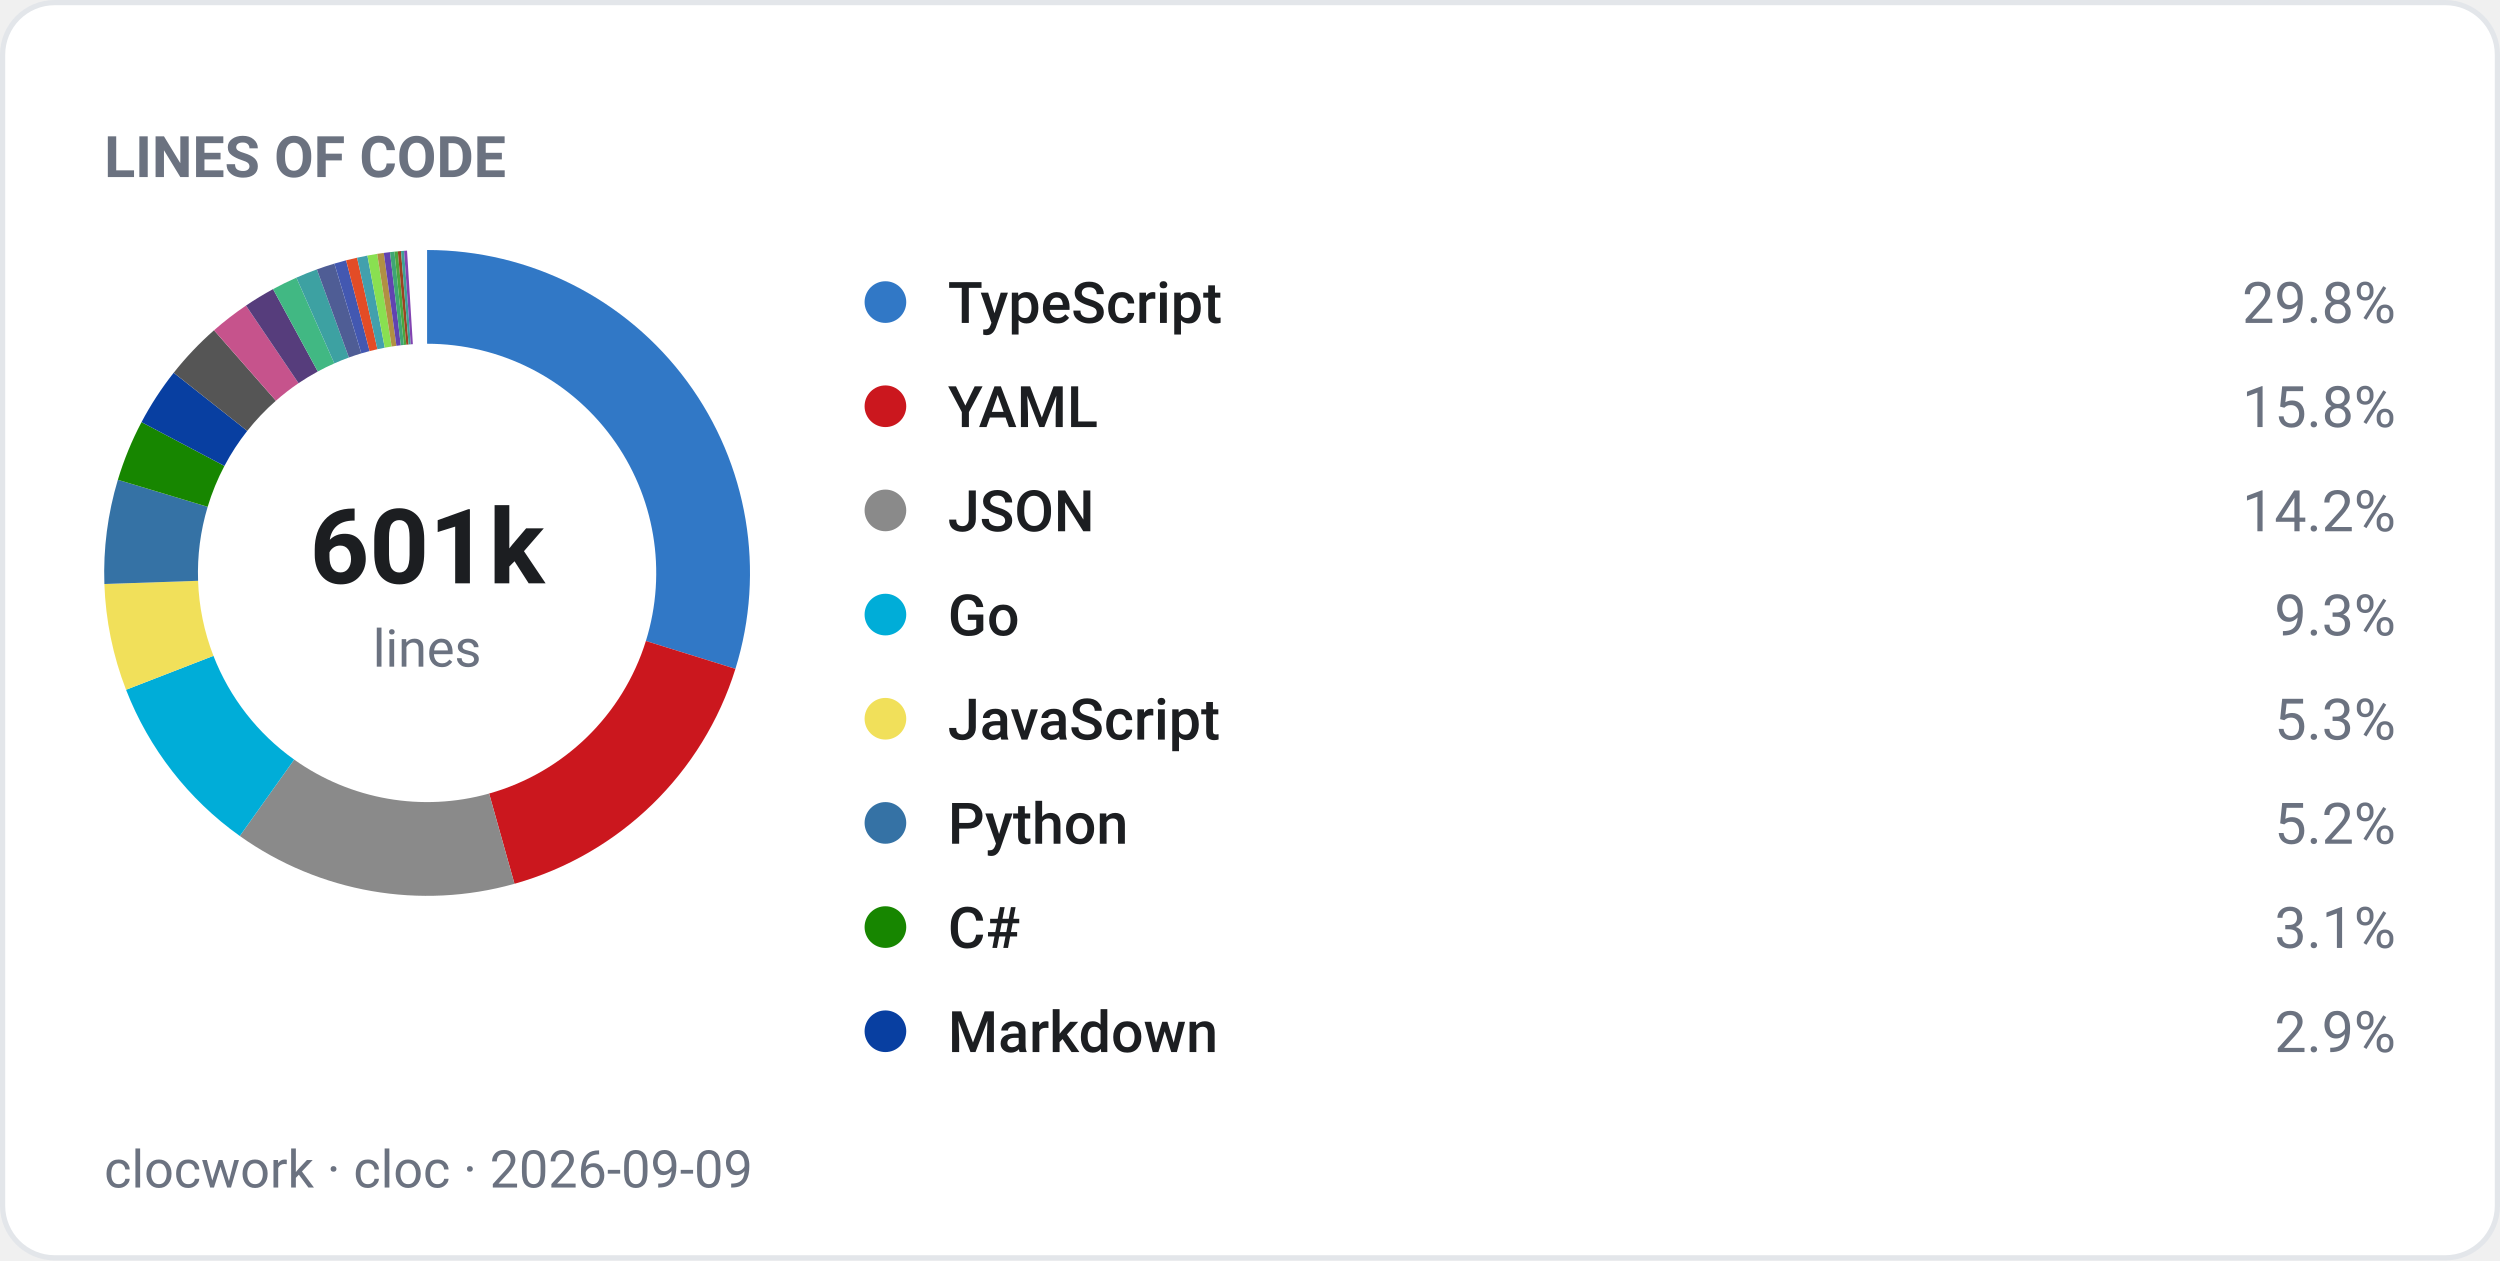
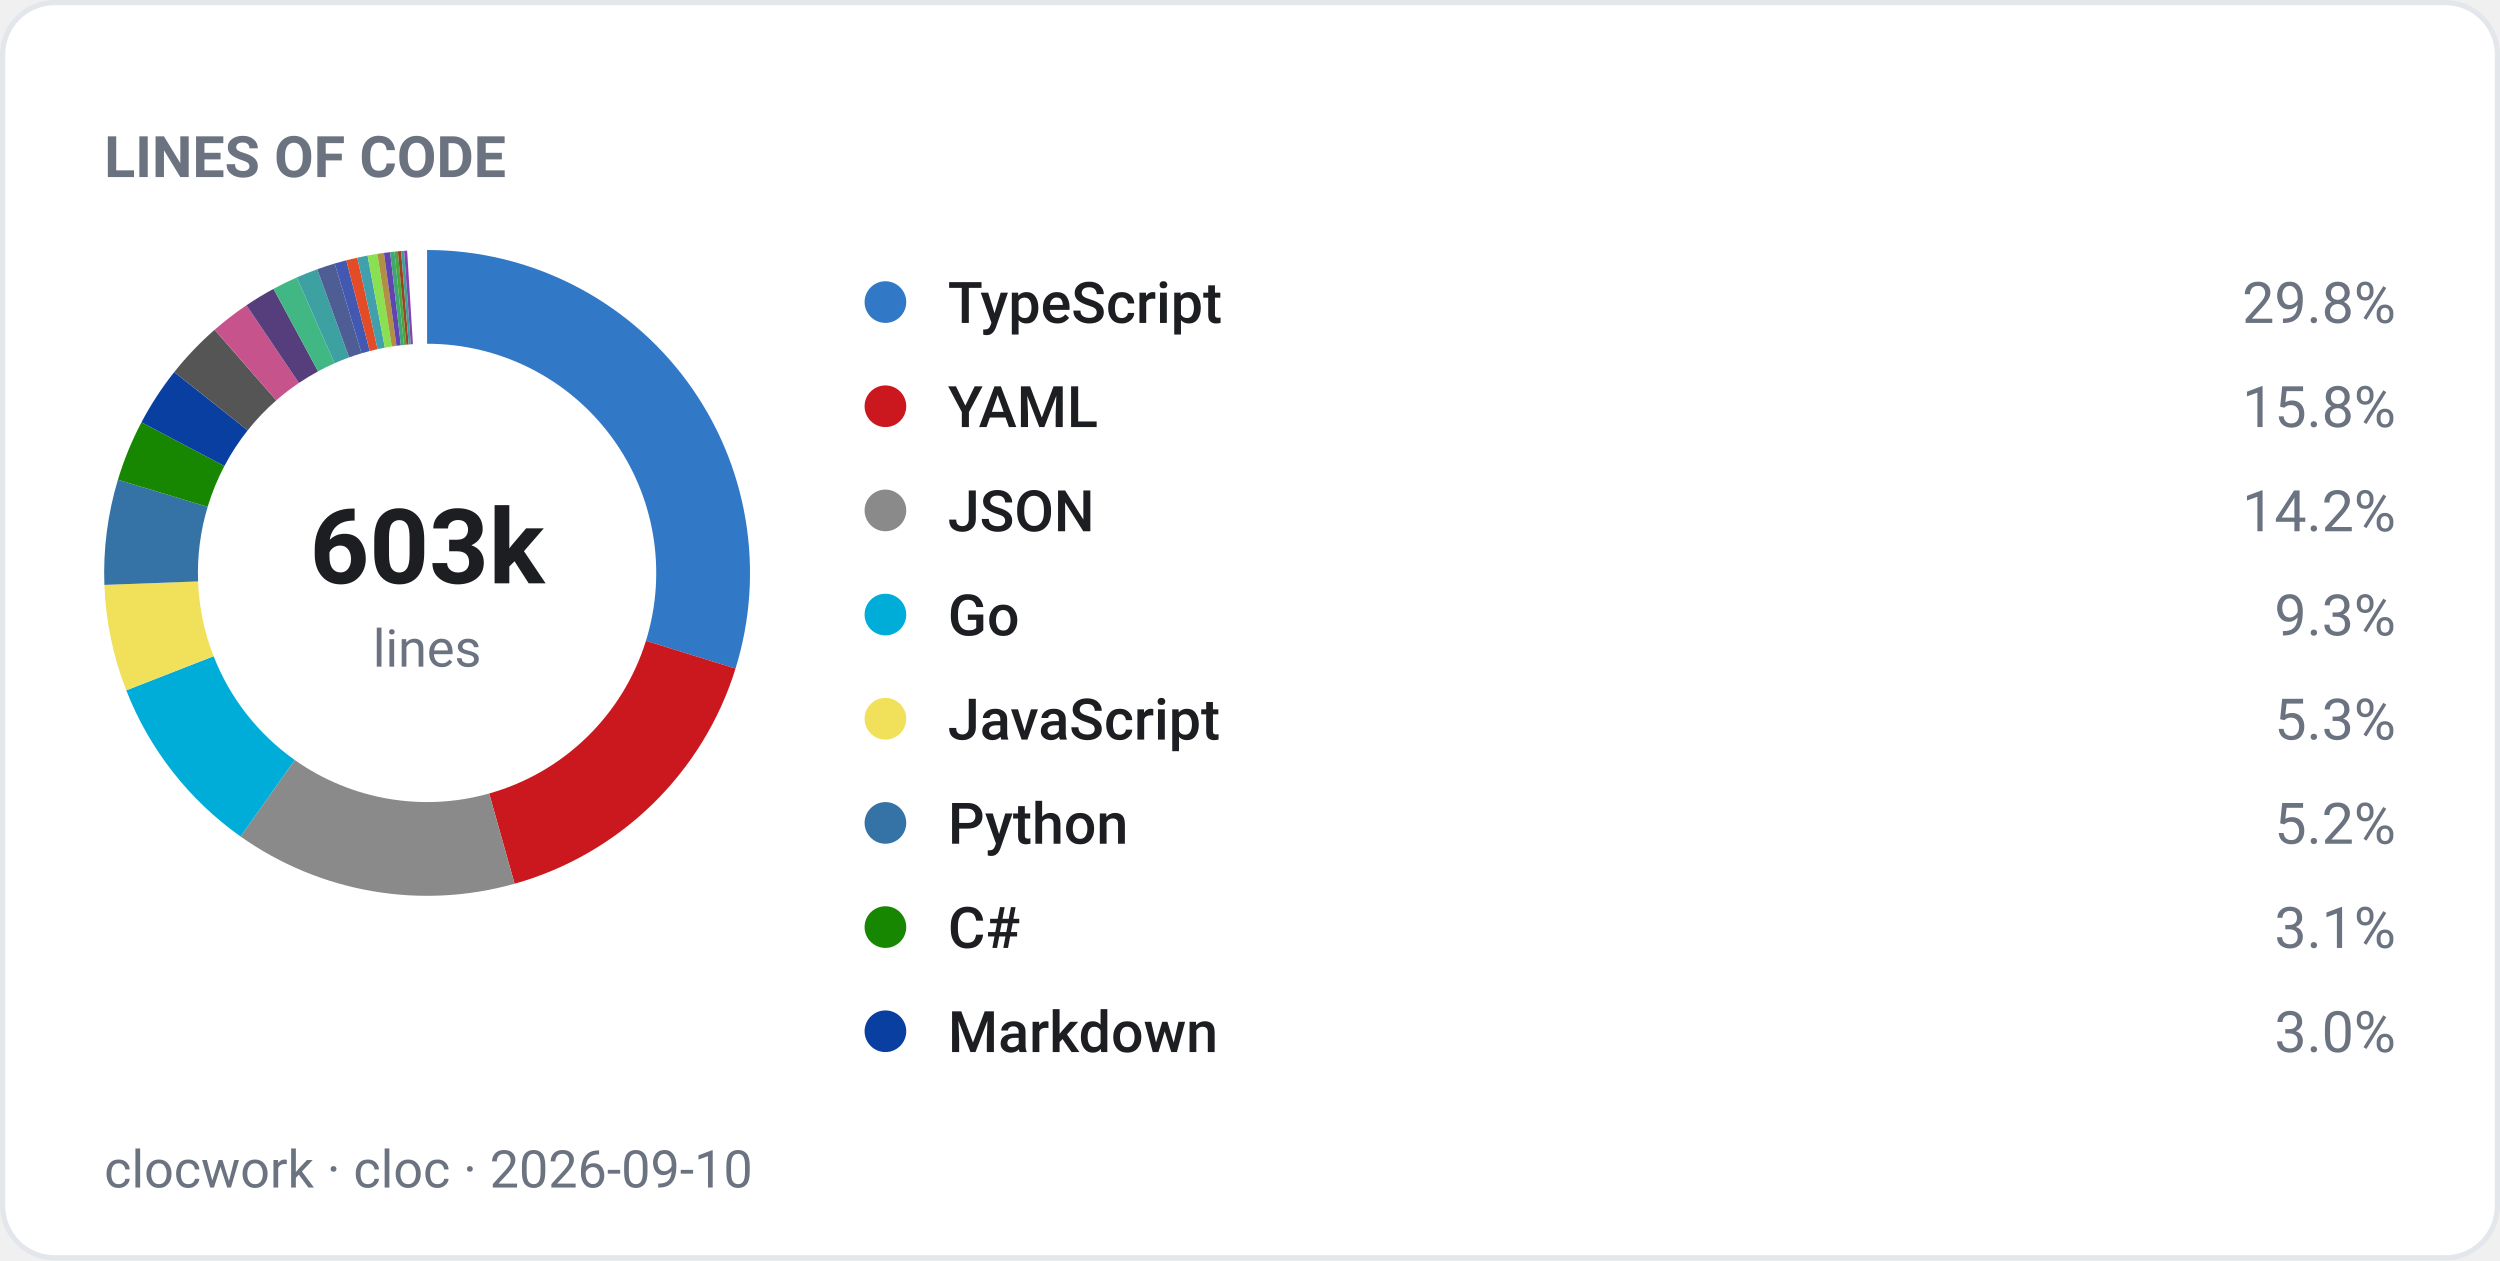
- <svg xmlns="http://www.w3.org/2000/svg" width="480" height="242" viewBox="0 0 480 242" role="img" aria-label="Lines of code by language: 601 002 in total">
+ <svg xmlns="http://www.w3.org/2000/svg" width="480" height="242" viewBox="0 0 480 242" role="img" aria-label="Lines of code by language: 602 818 in total">
  <style>
    .bg { fill: #ffffff; stroke: #e3e6ea; }
    .title { fill: #6b7280; }
    .figure { fill: #1c1e21; }
    .label { fill: #1c1e21; }
    .muted { fill: #6b7280; }
    .track { fill: #eceff3; }
    @media (prefers-color-scheme: dark) {
      .bg { fill: #0f1115; stroke: #262b33; }
      .title { fill: #9aa3af; }
      .figure { fill: #e6e8eb; }
      .label { fill: #e6e8eb; }
      .muted { fill: #9aa3af; }
      .track { fill: #22262e; }
    }
    .l0 { fill: #3178c6; }
    .l1 { fill: #cb171e; }
    .l2 { fill: #8a8a8a; }
    .l3 { fill: #00add8; }
    .l4 { fill: #f1e05a; }
    .l5 { fill: #3572a5; }
    .l6 { fill: #178600; }
    .l7 { fill: #083fa1; }
    .l8 { fill: #555555; }
    .l9 { fill: #c6538c; }
    .l10 { fill: #563d7c; }
    .l11 { fill: #41b883; }
    .l12 { fill: #3da1a2; }
    .l13 { fill: #4f5d95; }
    .l14 { fill: #4358b1; }
    .l15 { fill: #e34c26; }
    .l16 { fill: #42a0ad; }
    .l17 { fill: #89e051; }
    .l18 { fill: #b19043; }
    .l19 { fill: #6143b1; }
    .l20 { fill: #3fa674; }
    .l21 { fill: #4ba63f; }
    .l22 { fill: #9c4221; }
    .l23 { fill: #3da295; }
    .l24 { fill: #8243b1; }
    .l25 { fill: #3da298; }
    .l26 { fill: #0060ac; }
    .l27 { fill: #427819; }
    .l28 { fill: #384d54; }
    .l29 { fill: #e38c00; }
    .l30 { fill: #6ba23d; }
    .l31 { fill: #9e9e9e; }
    .l32 { fill: #40a1aa; }
    .l33 { fill: #b14387; }
    .l34 { fill: #d1dbe0; }
    .l35 { fill: #5443b1; }
    .l36 { fill: #0298c3; }
    .l37 { fill: #3fa667; }
    .l38 { fill: #3fa655; }
    .l39 { fill: #b17543; }
    .l40 { fill: #3fa684; }
    .l41 { fill: #4398b1; }
    @media (prefers-color-scheme: dark) {
      .l0 { fill: #3178c6; }
      .l1 { fill: #cb171e; }
      .l2 { fill: #8a8a8a; }
      .l3 { fill: #00add8; }
      .l4 { fill: #f1e05a; }
      .l5 { fill: #3572a5; }
      .l6 { fill: #178600; }
      .l7 { fill: #0b56db; }
      .l8 { fill: #626262; }
      .l9 { fill: #c6538c; }
      .l10 { fill: #7251a5; }
      .l11 { fill: #41b883; }
      .l12 { fill: #43b0b1; }
      .l13 { fill: #515f98; }
      .l14 { fill: #445ab5; }
      .l15 { fill: #e34c26; }
      .l16 { fill: #43a3b1; }
      .l17 { fill: #89e051; }
      .l18 { fill: #b19043; }
      .l19 { fill: #6b4dbc; }
      .l20 { fill: #43b17c; }
      .l21 { fill: #50b143; }
      .l22 { fill: #a04422; }
      .l23 { fill: #43b1a3; }
      .l24 { fill: #8243b1; }
      .l25 { fill: #43b1a6; }
      .l26 { fill: #0063b1; }
      .l27 { fill: #427819; }
      .l28 { fill: #4a6670; }
      .l29 { fill: #e38c00; }
      .l30 { fill: #75b143; }
      .l31 { fill: #9e9e9e; }
      .l32 { fill: #43a8b1; }
      .l33 { fill: #b14387; }
      .l34 { fill: #d1dbe0; }
      .l35 { fill: #6151bd; }
      .l36 { fill: #0298c3; }
      .l37 { fill: #43b16e; }
      .l38 { fill: #43b15b; }
      .l39 { fill: #b17543; }
      .l40 { fill: #43b18d; }
      .l41 { fill: #4398b1; }
    }
</style>
  <rect class="bg" fill="#ffffff" stroke="#e3e6ea" x="0.5" y="0.5" width="479" height="241" rx="10" />
  <text x="20" y="34" class="title" fill="#6b7280" font-family="-apple-system,BlinkMacSystemFont,'Segoe UI',Roboto,Helvetica,Arial,sans-serif" font-size="11" font-weight="600" text-anchor="start">LINES OF CODE</text>
-   <path class="l0" d="M82.00 48.00A62 62 0 0 1 141.20 128.42L124.01 123.07A44 44 0 0 0 82.00 66.00Z" fill="#3178c6" />
-   <path class="l1" d="M141.20 128.42A62 62 0 0 1 98.78 169.69L93.91 152.36A44 44 0 0 0 124.01 123.07Z" fill="#cb171e" />
-   <path class="l2" d="M98.78 169.69A62 62 0 0 1 46.04 160.51L56.48 145.84A44 44 0 0 0 93.91 152.36Z" fill="#8a8a8a" />
-   <path class="l3" d="M46.04 160.51A62 62 0 0 1 24.20 132.43L40.98 125.92A44 44 0 0 0 56.48 145.84Z" fill="#00add8" />
-   <path class="l4" d="M24.20 132.43A62 62 0 0 1 20.04 112.13L38.03 111.51A44 44 0 0 0 40.98 125.92Z" fill="#f1e05a" />
-   <path class="l5" d="M20.04 112.13A62 62 0 0 1 22.63 92.12L39.87 97.31A44 44 0 0 0 38.03 111.51Z" fill="#3572a5" />
-   <path class="l6" d="M22.63 92.12A62 62 0 0 1 27.17 81.05L43.09 89.46A44 44 0 0 0 39.87 97.31Z" fill="#178600" />
-   <path class="l7" d="M27.17 81.05A62 62 0 0 1 33.35 71.57L47.47 82.73A44 44 0 0 0 43.09 89.46Z" fill="#083fa1" />
-   <path class="l8" d="M33.35 71.57A62 62 0 0 1 41.09 63.41L52.97 76.94A44 44 0 0 0 47.47 82.73Z" fill="#555555" />
-   <path class="l9" d="M41.09 63.41A62 62 0 0 1 47.23 58.67L57.32 73.57A44 44 0 0 0 52.97 76.94Z" fill="#c6538c" />
-   <path class="l10" d="M47.23 58.67A62 62 0 0 1 52.42 55.51L61.01 71.33A44 44 0 0 0 57.32 73.57Z" fill="#563d7c" />
-   <path class="l11" d="M52.42 55.51A62 62 0 0 1 56.90 53.31L64.19 69.77A44 44 0 0 0 61.01 71.33Z" fill="#41b883" />
-   <path class="l12" d="M56.90 53.31A62 62 0 0 1 60.84 51.72L66.99 68.64A44 44 0 0 0 64.19 69.77Z" fill="#3da1a2" />
-   <path class="l13" d="M60.84 51.72A62 62 0 0 1 64.20 50.61L69.37 67.85A44 44 0 0 0 66.99 68.64Z" fill="#4f5d95" />
-   <path class="l14" d="M64.20 50.61A62 62 0 0 1 66.45 49.98L70.96 67.41A44 44 0 0 0 69.37 67.85Z" fill="#4358b1" />
-   <path class="l15" d="M66.45 49.98A62 62 0 0 1 68.56 49.48L72.46 67.05A44 44 0 0 0 70.96 67.41Z" fill="#e34c26" />
-   <path class="l16" d="M68.56 49.48A62 62 0 0 1 70.54 49.07L73.87 66.76A44 44 0 0 0 72.46 67.05Z" fill="#42a0ad" />
-   <path class="l17" d="M70.54 49.07A62 62 0 0 1 72.42 48.74L75.20 66.53A44 44 0 0 0 73.87 66.76Z" fill="#89e051" />
-   <path class="l18" d="M72.42 48.74A62 62 0 0 1 73.69 48.56L76.11 66.40A44 44 0 0 0 75.20 66.53Z" fill="#b19043" />
-   <path class="l19" d="M73.69 48.56A62 62 0 0 1 74.88 48.41L76.95 66.29A44 44 0 0 0 76.11 66.40Z" fill="#6143b1" />
-   <path class="l20" d="M74.88 48.41A62 62 0 0 1 75.73 48.32L77.55 66.23A44 44 0 0 0 76.95 66.29Z" fill="#3fa674" />
-   <path class="l21" d="M75.73 48.32A62 62 0 0 1 76.38 48.26L78.01 66.18A44 44 0 0 0 77.55 66.23Z" fill="#4ba63f" />
-   <path class="l22" d="M76.38 48.26A62 62 0 0 1 76.99 48.20L78.45 66.14A44 44 0 0 0 78.01 66.18Z" fill="#9c4221" />
-   <path class="l23" d="M76.99 48.20A62 62 0 0 1 77.58 48.16L78.86 66.11A44 44 0 0 0 78.45 66.14Z" fill="#3da295" />
-   <path class="l24" d="M77.58 48.16A62 62 0 0 1 78.15 48.12L79.27 66.08A44 44 0 0 0 78.86 66.11Z" fill="#8243b1" />
-   <text x="82" y="112" class="figure" fill="#1c1e21" font-family="-apple-system,BlinkMacSystemFont,'Segoe UI',Roboto,Helvetica,Arial,sans-serif" font-size="20" font-weight="700" text-anchor="middle">601k</text>
+   <path class="l0" d="M82.00 48.00A62 62 0 0 1 141.22 128.37L124.02 123.04A44 44 0 0 0 82.00 66.00Z" fill="#3178c6" />
+   <path class="l1" d="M141.22 128.37A62 62 0 0 1 98.80 169.68L93.92 152.35A44 44 0 0 0 124.02 123.04Z" fill="#cb171e" />
+   <path class="l2" d="M98.80 169.68A62 62 0 0 1 46.19 160.61L56.59 145.92A44 44 0 0 0 93.92 152.35Z" fill="#8a8a8a" />
+   <path class="l3" d="M46.19 160.61A62 62 0 0 1 24.24 132.54L41.01 125.99A44 44 0 0 0 56.59 145.92Z" fill="#00add8" />
+   <path class="l4" d="M24.24 132.54A62 62 0 0 1 20.04 112.30L38.03 111.63A44 44 0 0 0 41.01 125.99Z" fill="#f1e05a" />
+   <path class="l5" d="M20.04 112.30A62 62 0 0 1 22.64 92.11L39.87 97.31A44 44 0 0 0 38.03 111.63Z" fill="#3572a5" />
+   <path class="l6" d="M22.64 92.11A62 62 0 0 1 27.16 81.08L43.08 89.48A44 44 0 0 0 39.87 97.31Z" fill="#178600" />
+   <path class="l7" d="M27.16 81.08A62 62 0 0 1 33.45 71.44L47.55 82.63A44 44 0 0 0 43.08 89.48Z" fill="#083fa1" />
+   <path class="l8" d="M33.45 71.44A62 62 0 0 1 41.20 63.32L53.04 76.87A44 44 0 0 0 47.55 82.63Z" fill="#555555" />
+   <path class="l9" d="M41.20 63.32A62 62 0 0 1 47.32 58.61L57.39 73.53A44 44 0 0 0 53.04 76.87Z" fill="#c6538c" />
+   <path class="l10" d="M47.32 58.61A62 62 0 0 1 52.51 55.46L61.07 71.30A44 44 0 0 0 57.39 73.53Z" fill="#563d7c" />
+   <path class="l11" d="M52.51 55.46A62 62 0 0 1 56.98 53.27L64.24 69.74A44 44 0 0 0 61.07 71.30Z" fill="#41b883" />
+   <path class="l12" d="M56.98 53.27A62 62 0 0 1 60.91 51.70L67.03 68.62A44 44 0 0 0 64.24 69.74Z" fill="#3da1a2" />
+   <path class="l13" d="M60.91 51.70A62 62 0 0 1 64.26 50.59L69.41 67.84A44 44 0 0 0 67.03 68.62Z" fill="#4f5d95" />
+   <path class="l14" d="M64.26 50.59A62 62 0 0 1 66.49 49.97L70.99 67.40A44 44 0 0 0 69.41 67.84Z" fill="#4358b1" />
+   <path class="l15" d="M66.49 49.97A62 62 0 0 1 68.60 49.47L72.49 67.04A44 44 0 0 0 70.99 67.40Z" fill="#e34c26" />
+   <path class="l16" d="M68.60 49.47A62 62 0 0 1 70.57 49.06L73.89 66.75A44 44 0 0 0 72.49 67.04Z" fill="#42a0ad" />
+   <path class="l17" d="M70.57 49.06A62 62 0 0 1 72.45 48.74L75.22 66.53A44 44 0 0 0 73.89 66.75Z" fill="#89e051" />
+   <path class="l18" d="M72.45 48.74A62 62 0 0 1 73.72 48.56L76.12 66.39A44 44 0 0 0 75.22 66.53Z" fill="#b19043" />
+   <path class="l19" d="M73.72 48.56A62 62 0 0 1 74.90 48.41L76.96 66.29A44 44 0 0 0 76.12 66.39Z" fill="#6143b1" />
+   <path class="l20" d="M74.90 48.41A62 62 0 0 1 75.74 48.32L77.56 66.22A44 44 0 0 0 76.96 66.29Z" fill="#3fa674" />
+   <path class="l21" d="M75.74 48.32A62 62 0 0 1 76.39 48.25L78.02 66.18A44 44 0 0 0 77.56 66.22Z" fill="#4ba63f" />
+   <path class="l22" d="M76.39 48.25A62 62 0 0 1 77.01 48.20L78.46 66.14A44 44 0 0 0 78.02 66.18Z" fill="#9c4221" />
+   <path class="l23" d="M77.01 48.20A62 62 0 0 1 77.59 48.16L78.87 66.11A44 44 0 0 0 78.46 66.14Z" fill="#3da295" />
+   <path class="l24" d="M77.59 48.16A62 62 0 0 1 78.17 48.12L79.28 66.08A44 44 0 0 0 78.87 66.11Z" fill="#8243b1" />
+   <text x="82" y="112" class="figure" fill="#1c1e21" font-family="-apple-system,BlinkMacSystemFont,'Segoe UI',Roboto,Helvetica,Arial,sans-serif" font-size="20" font-weight="700" text-anchor="middle">603k</text>
  <text x="82" y="128" class="muted" fill="#6b7280" font-family="-apple-system,BlinkMacSystemFont,'Segoe UI',Roboto,Helvetica,Arial,sans-serif" font-size="10" font-weight="400" text-anchor="middle">lines</text>
  <circle class="l0" cx="170" cy="58" r="4" fill="#3178c6" />
  <text x="182" y="62" class="label" fill="#1c1e21" font-family="-apple-system,BlinkMacSystemFont,'Segoe UI',Roboto,Helvetica,Arial,sans-serif" font-size="11" font-weight="500" text-anchor="start">TypeScript</text>
  <text x="460" y="62" class="muted" fill="#6b7280" font-family="-apple-system,BlinkMacSystemFont,'Segoe UI',Roboto,Helvetica,Arial,sans-serif" font-size="11" font-weight="400" text-anchor="end">29.8%</text>
  <circle class="l1" cx="170" cy="78" r="4" fill="#cb171e" />
  <text x="182" y="82" class="label" fill="#1c1e21" font-family="-apple-system,BlinkMacSystemFont,'Segoe UI',Roboto,Helvetica,Arial,sans-serif" font-size="11" font-weight="500" text-anchor="start">YAML</text>
  <text x="460" y="82" class="muted" fill="#6b7280" font-family="-apple-system,BlinkMacSystemFont,'Segoe UI',Roboto,Helvetica,Arial,sans-serif" font-size="11" font-weight="400" text-anchor="end">15.8%</text>
  <circle class="l2" cx="170" cy="98" r="4" fill="#8a8a8a" />
  <text x="182" y="102" class="label" fill="#1c1e21" font-family="-apple-system,BlinkMacSystemFont,'Segoe UI',Roboto,Helvetica,Arial,sans-serif" font-size="11" font-weight="500" text-anchor="start">JSON</text>
  <text x="460" y="102" class="muted" fill="#6b7280" font-family="-apple-system,BlinkMacSystemFont,'Segoe UI',Roboto,Helvetica,Arial,sans-serif" font-size="11" font-weight="400" text-anchor="end">14.2%</text>
  <circle class="l3" cx="170" cy="118" r="4" fill="#00add8" />
  <text x="182" y="122" class="label" fill="#1c1e21" font-family="-apple-system,BlinkMacSystemFont,'Segoe UI',Roboto,Helvetica,Arial,sans-serif" font-size="11" font-weight="500" text-anchor="start">Go</text>
  <text x="460" y="122" class="muted" fill="#6b7280" font-family="-apple-system,BlinkMacSystemFont,'Segoe UI',Roboto,Helvetica,Arial,sans-serif" font-size="11" font-weight="400" text-anchor="end">9.3%</text>
  <circle class="l4" cx="170" cy="138" r="4" fill="#f1e05a" />
  <text x="182" y="142" class="label" fill="#1c1e21" font-family="-apple-system,BlinkMacSystemFont,'Segoe UI',Roboto,Helvetica,Arial,sans-serif" font-size="11" font-weight="500" text-anchor="start">JavaScript</text>
  <text x="460" y="142" class="muted" fill="#6b7280" font-family="-apple-system,BlinkMacSystemFont,'Segoe UI',Roboto,Helvetica,Arial,sans-serif" font-size="11" font-weight="400" text-anchor="end">5.3%</text>
  <circle class="l5" cx="170" cy="158" r="4" fill="#3572a5" />
  <text x="182" y="162" class="label" fill="#1c1e21" font-family="-apple-system,BlinkMacSystemFont,'Segoe UI',Roboto,Helvetica,Arial,sans-serif" font-size="11" font-weight="500" text-anchor="start">Python</text>
  <text x="460" y="162" class="muted" fill="#6b7280" font-family="-apple-system,BlinkMacSystemFont,'Segoe UI',Roboto,Helvetica,Arial,sans-serif" font-size="11" font-weight="400" text-anchor="end">5.2%</text>
  <circle class="l6" cx="170" cy="178" r="4" fill="#178600" />
  <text x="182" y="182" class="label" fill="#1c1e21" font-family="-apple-system,BlinkMacSystemFont,'Segoe UI',Roboto,Helvetica,Arial,sans-serif" font-size="11" font-weight="500" text-anchor="start">C#</text>
  <text x="460" y="182" class="muted" fill="#6b7280" font-family="-apple-system,BlinkMacSystemFont,'Segoe UI',Roboto,Helvetica,Arial,sans-serif" font-size="11" font-weight="400" text-anchor="end">3.1%</text>
  <circle class="l7" cx="170" cy="198" r="4" fill="#083fa1" />
  <text x="182" y="202" class="label" fill="#1c1e21" font-family="-apple-system,BlinkMacSystemFont,'Segoe UI',Roboto,Helvetica,Arial,sans-serif" font-size="11" font-weight="500" text-anchor="start">Markdown</text>
-   <text x="460" y="202" class="muted" fill="#6b7280" font-family="-apple-system,BlinkMacSystemFont,'Segoe UI',Roboto,Helvetica,Arial,sans-serif" font-size="11" font-weight="400" text-anchor="end">2.9%</text>
-   <text x="20" y="228" class="muted" fill="#6b7280" font-family="-apple-system,BlinkMacSystemFont,'Segoe UI',Roboto,Helvetica,Arial,sans-serif" font-size="10" font-weight="400" text-anchor="start">clocwork · cloc · 2026-09-09</text>
+   <text x="460" y="202" class="muted" fill="#6b7280" font-family="-apple-system,BlinkMacSystemFont,'Segoe UI',Roboto,Helvetica,Arial,sans-serif" font-size="11" font-weight="400" text-anchor="end">3.0%</text>
+   <text x="20" y="228" class="muted" fill="#6b7280" font-family="-apple-system,BlinkMacSystemFont,'Segoe UI',Roboto,Helvetica,Arial,sans-serif" font-size="10" font-weight="400" text-anchor="start">clocwork · cloc · 2026-09-10</text>
</svg>
